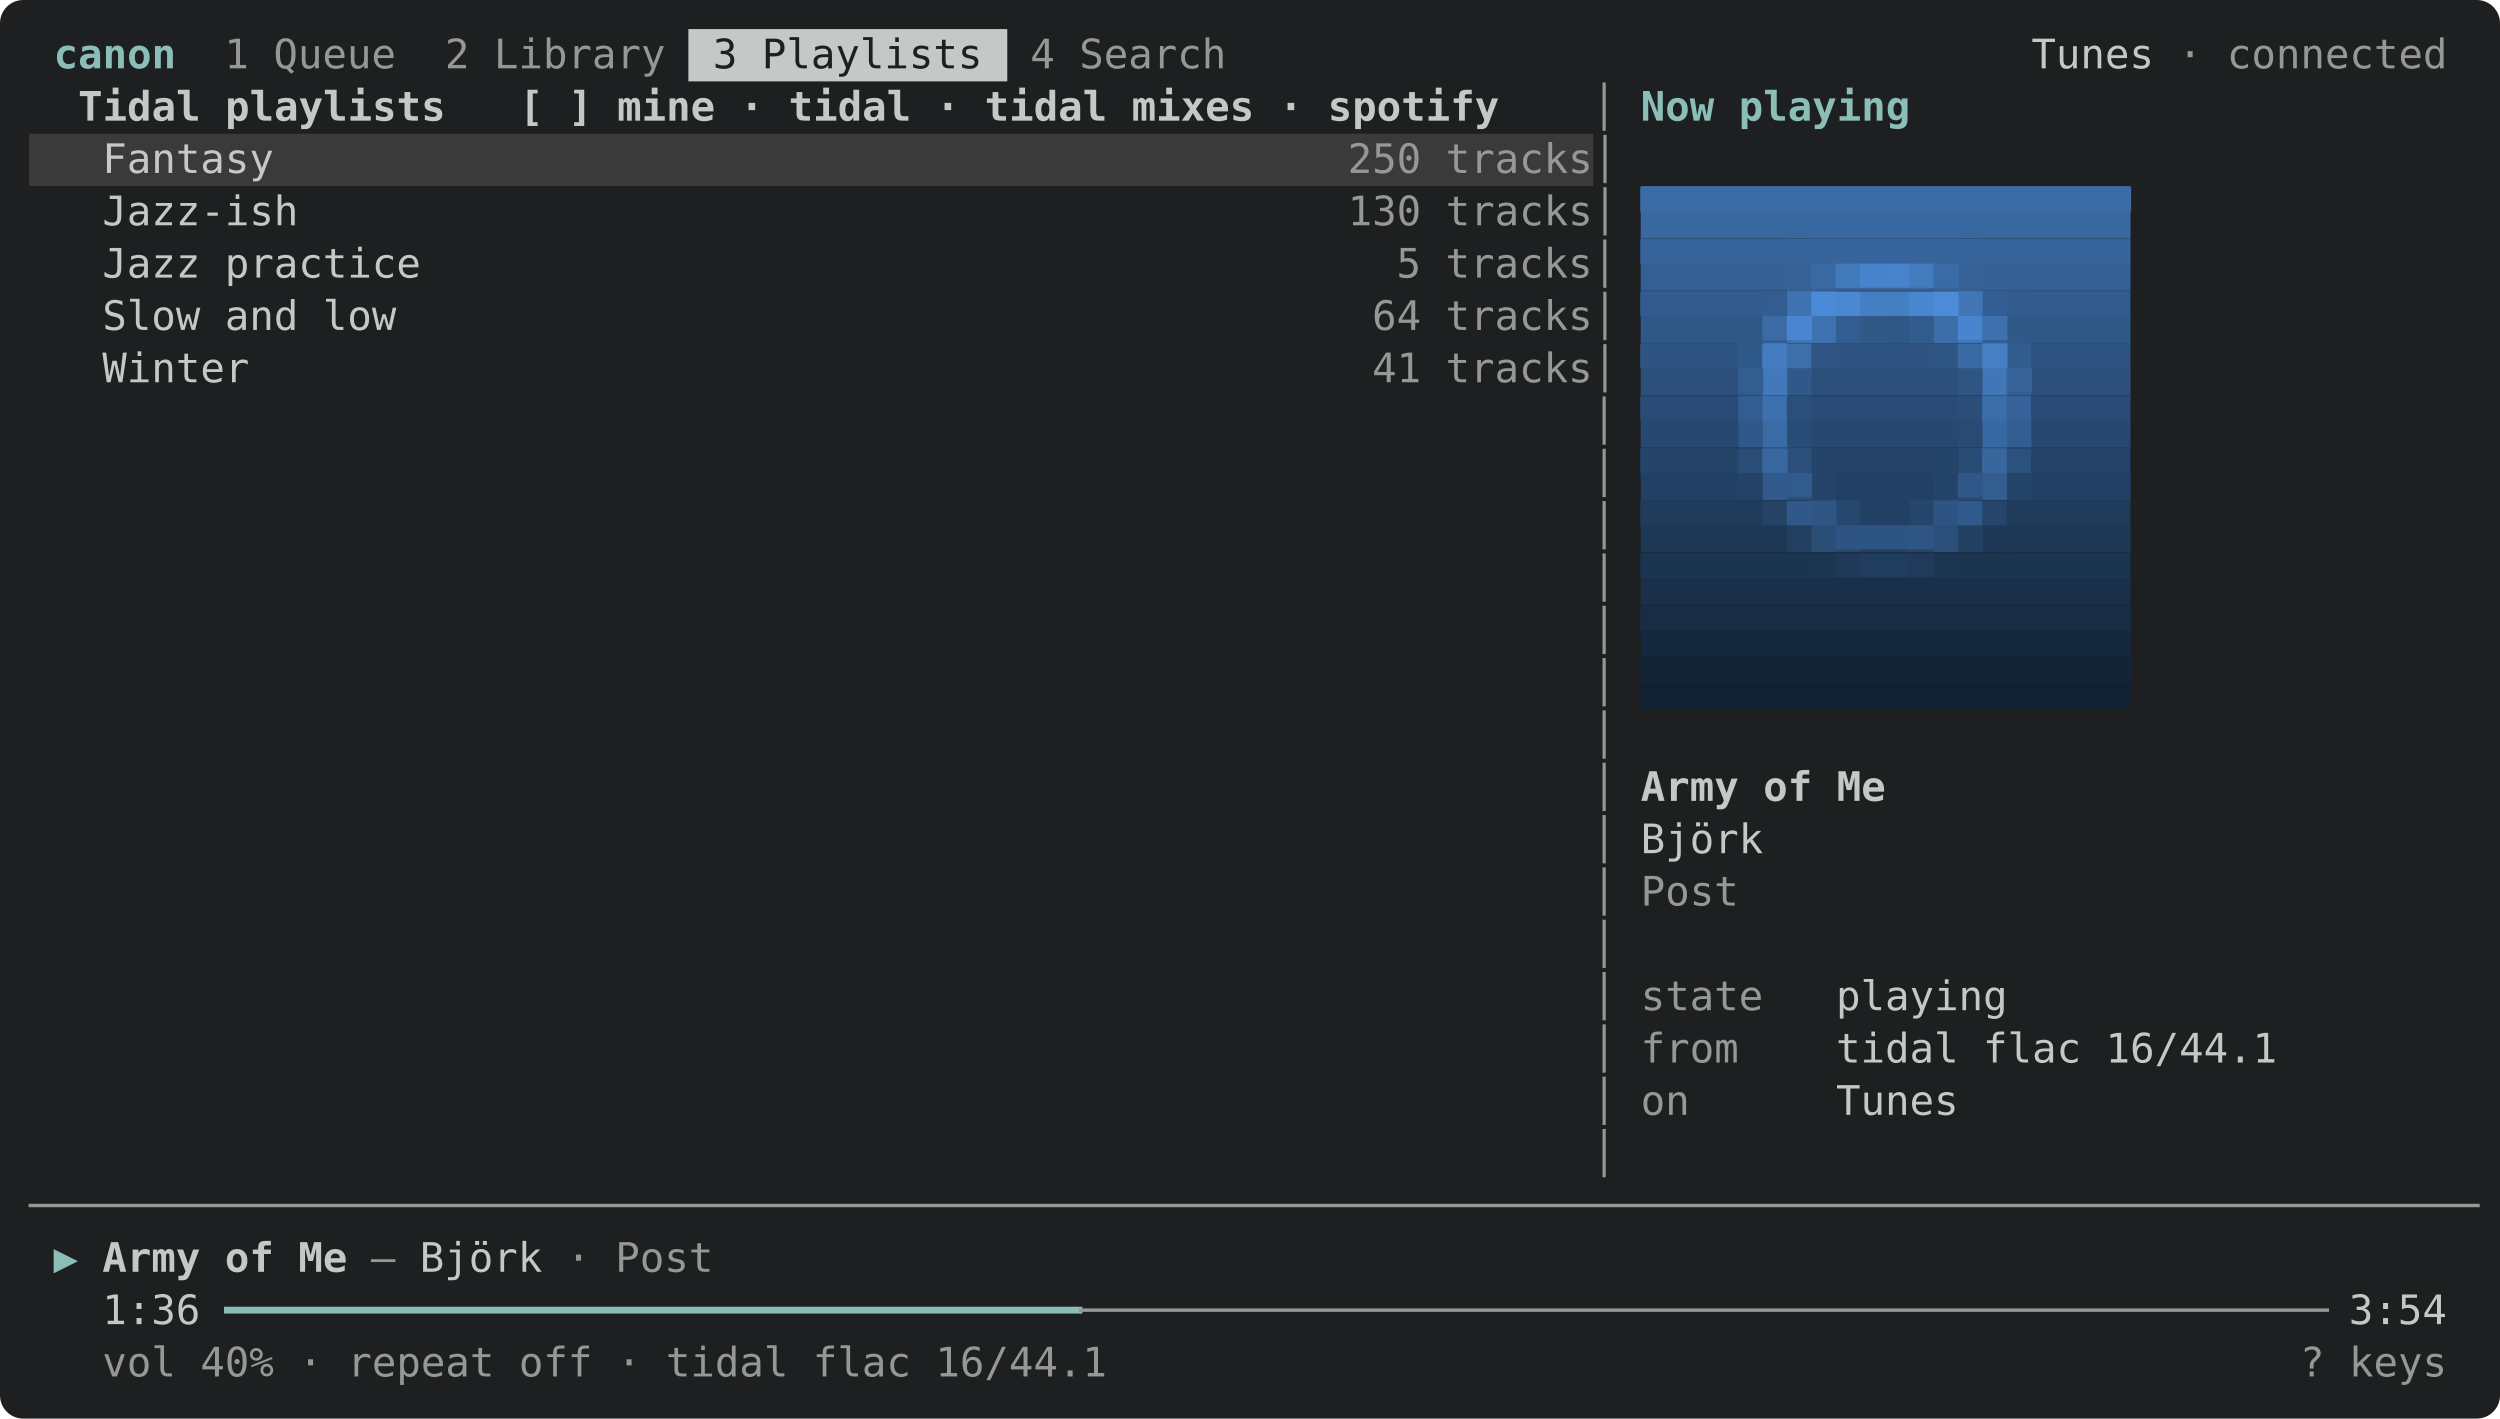
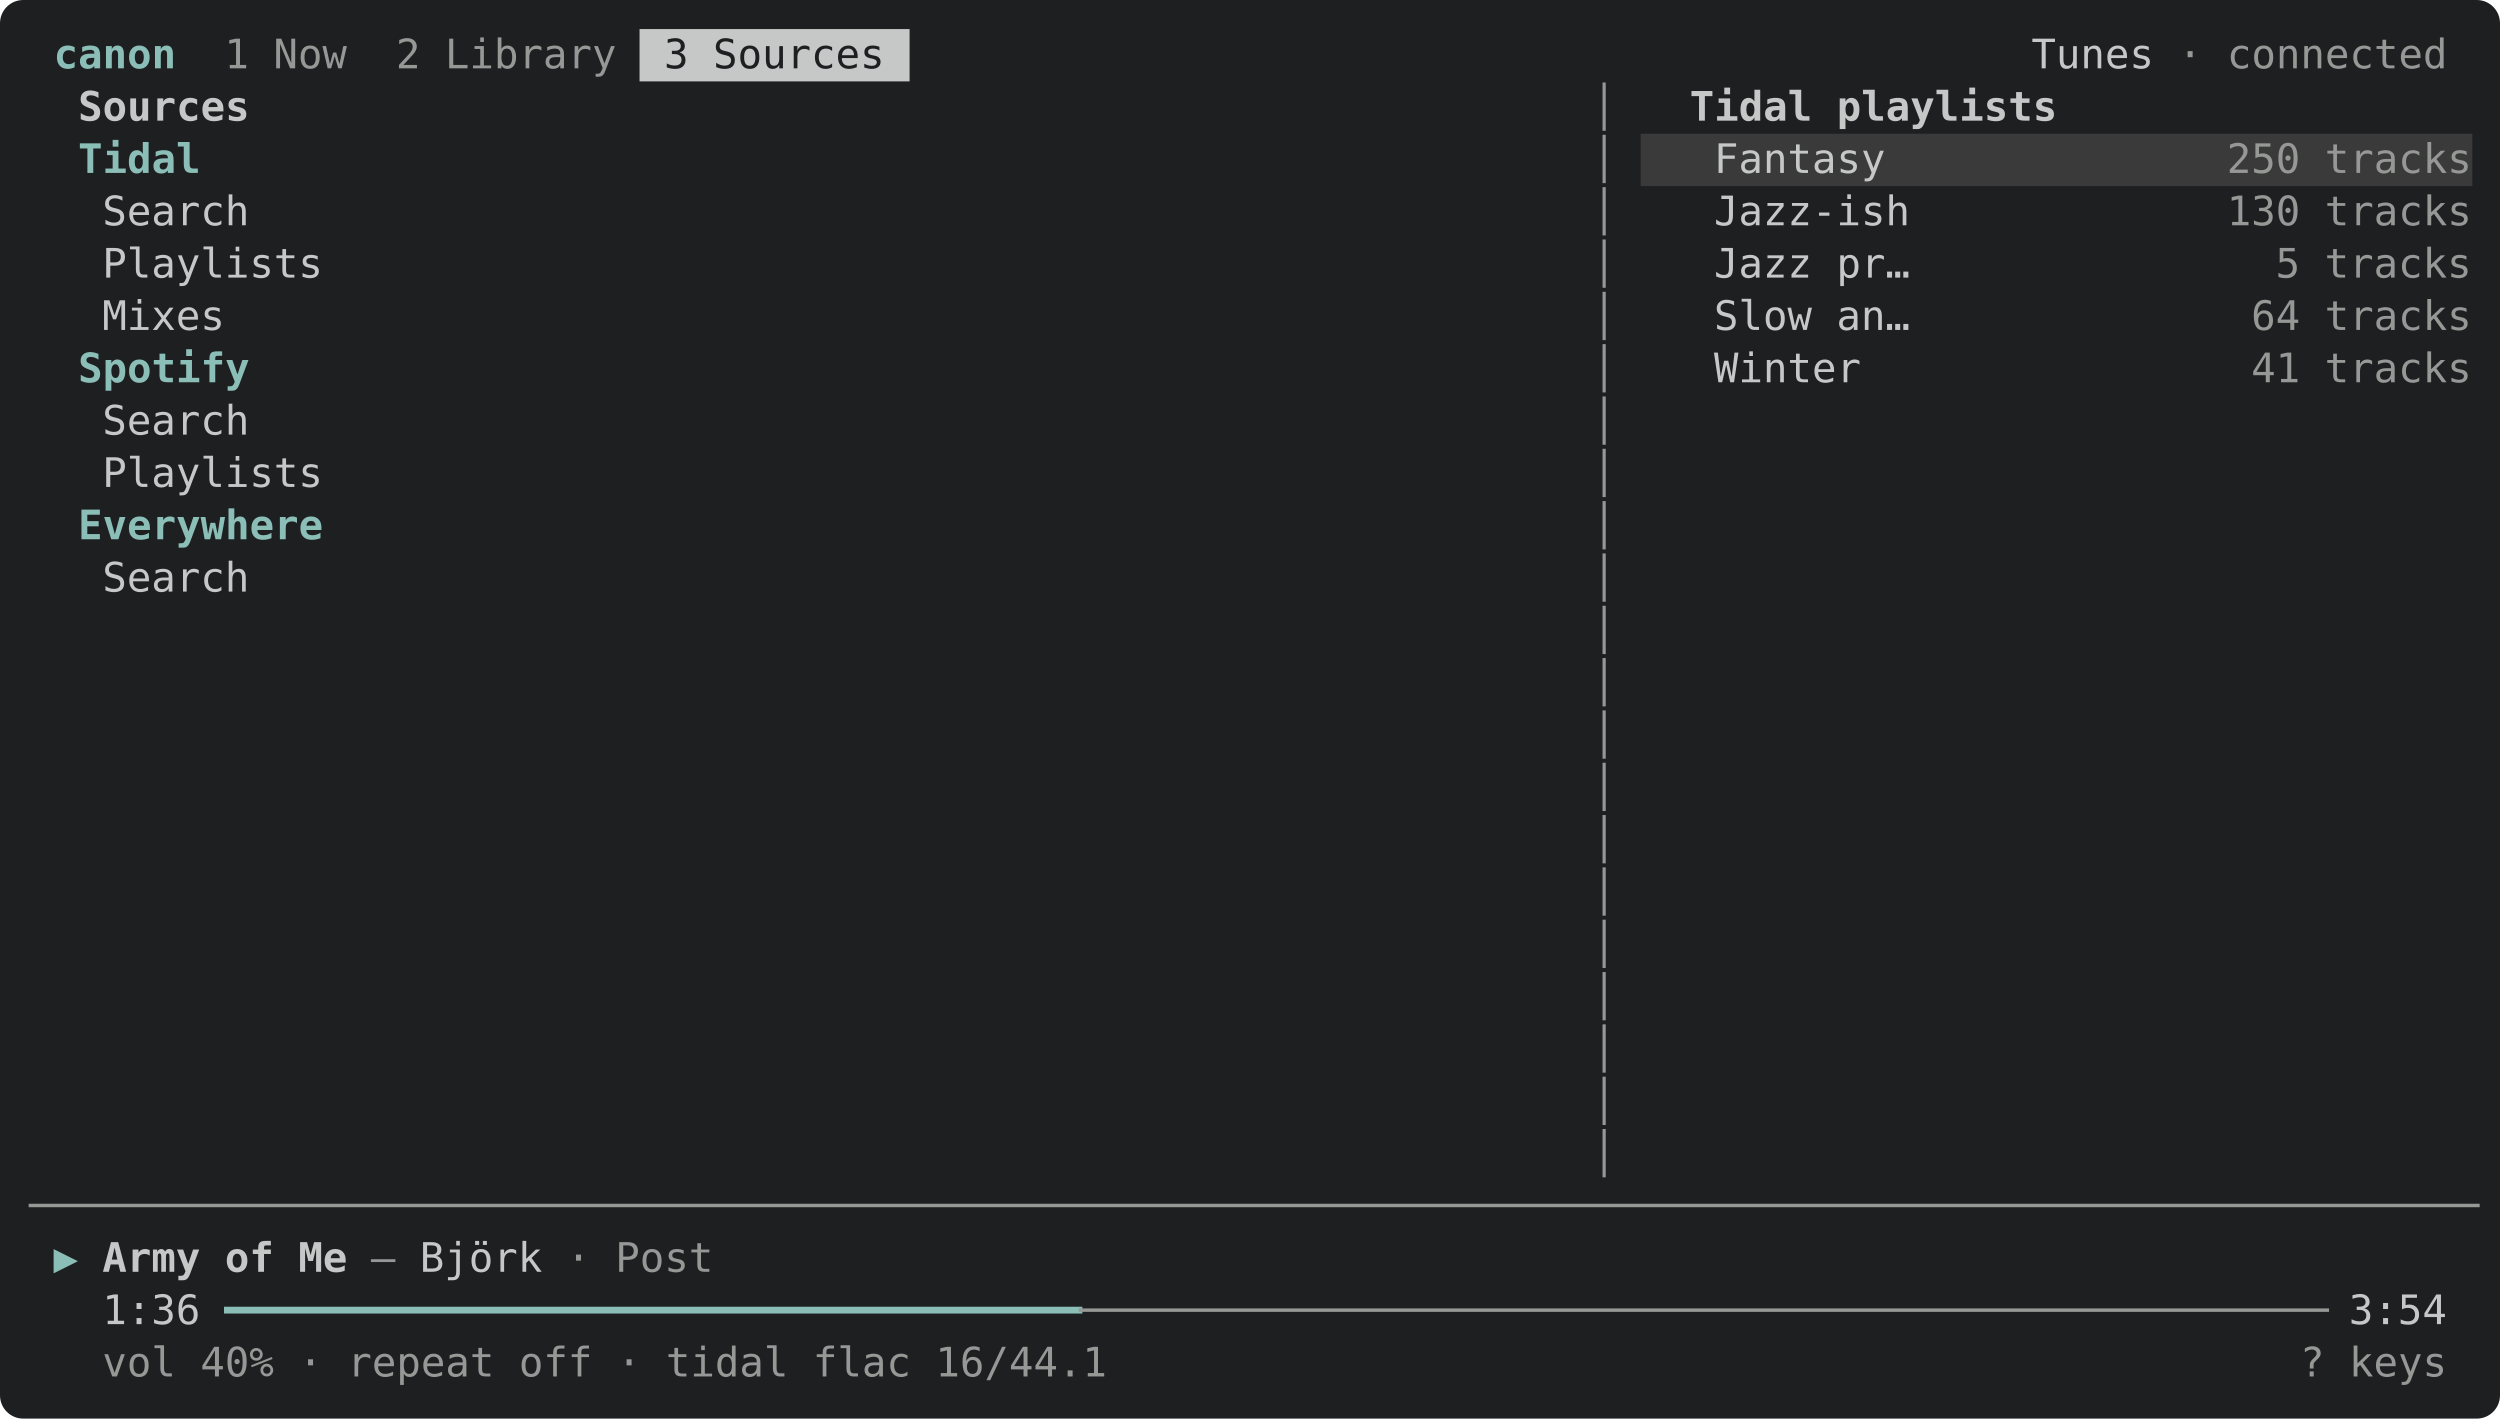
<svg xmlns="http://www.w3.org/2000/svg" width="860" height="488" viewBox="0 0 860 488" font-family="ui-monospace,'SF Mono','DejaVu Sans Mono',Menlo,Consolas,monospace" font-size="14">
  <style>
text{white-space:pre}
.b0{fill:#c5c8c6}
.b1{fill:#3a3a3a}
- .b2{fill:#3968a0}
- .b3{fill:#356095}
- .b4{fill:#356196}
- .b5{fill:#37649b}
- .b6{fill:#37649c}
- .b7{fill:#356197}
- .b8{fill:#2f5886}
- .b9{fill:#2f5887}
- .b10{fill:#335d91}
- .b11{fill:#3e72b0}
- .b12{fill:#3e71af}
- .b13{fill:#335d90}
- .b14{fill:#305987}
- .b15{fill:#305887}
- .b16{fill:#325c8d}
- .b17{fill:#3b6da8}
- .b18{fill:#4076b6}
- .b19{fill:#335e93}
- .b20{fill:#305988}
- .b21{fill:#2d4f7c}
- .b22{fill:#2f5988}
- .b23{fill:#4179ba}
- .b24{fill:#305888}
- .b25{fill:#2f5583}
- .b26{fill:#4177b7}
- .b27{fill:#325c8e}
- .b28{fill:#274871}
- .b29{fill:#305889}
- .b30{fill:#3a6ba5}
- .b31{fill:#294c76}
- .b32{fill:#284a73}
- .b33{fill:#3868a1}
- .b34{fill:#224064}
- .b35{fill:#234266}
- .b36{fill:#31598b}
- .b37{fill:#2b4f79}
- .b38{fill:#24446a}
- .b39{fill:#234368}
- .b40{fill:#284c74}
- .b41{fill:#335d8f}
- .b42{fill:#244468}
- .b43{fill:#1e3956}
- .b44{fill:#223f5f}
- .b45{fill:#2b4e77}
- .b46{fill:#26476e}
- .b47{fill:#26456c}
- .b48{fill:#2c4f7a}
- .b49{fill:#224062}
- .b50{fill:#1e3957}
- .b51{fill:#1a2f4a}
- .b52{fill:#16283e}
- .b53{fill:#112131}
.s0{fill:#8abeb7;font-weight:bold}
.s1{fill:#969896}
.s2{fill:#1d1f21}
.s3{font-weight:bold}
- .s4{fill:#3b6ca5}
- .s5{fill:#37649b}
- .s6{fill:#396aa3}
- .s7{fill:#427abc}
- .s8{fill:#4783ca}
- .s9{fill:#4883cb}
- .s10{fill:#437bbf}
- .s11{fill:#3a6ba6}
- .s12{fill:#325b8f}
- .s13{fill:#3a6ba4}
- .s14{fill:#4986cf}
- .s15{fill:#4b8ad6}
- .s16{fill:#4a88d1}
- .s17{fill:#457fc3}
- .s18{fill:#4986d0}
- .s19{fill:#4b8bd7}
- .s20{fill:#4985ce}
- .s21{fill:#3d70ac}
- .s22{fill:#2f5481}
- .s23{fill:#2e5481}
- .s24{fill:#335e91}
- .s25{fill:#447cbf}
- .s26{fill:#3d6fab}
- .s27{fill:#305583}
- .s28{fill:#2f5582}
- .s29{fill:#3a6aa3}
- .s30{fill:#467fc3}
- .s31{fill:#366399}
- .s32{fill:#2a4b76}
- .s33{fill:#335d90}
- .s34{fill:#3d70ae}
- .s35{fill:#2b4e7b}
- .s36{fill:#2b4d78}
- .s37{fill:#3b6da8}
- .s38{fill:#366299}
- .s39{fill:#24446a}
- .s40{fill:#2a4d78}
- .s41{fill:#3967a0}
- .s42{fill:#315b8c}
- .s43{fill:#2f5888}
- .s44{fill:#38679e}
- .s45{fill:#2c517e}
- .s46{fill:#1f3c5c}
- .s47{fill:#254267}
- .s48{fill:#31588a}
- .s49{fill:#2f5685}
- .s50{fill:#2f5483}
- .s51{fill:#2d5583}
- .s52{fill:#2e5583}
- .s53{fill:#2e5483}
- .s54{fill:#315a8c}
- .s55{fill:#26456b}
- .s56{fill:#203c5c}
- .s57{fill:#1b3550}
- .s58{fill:#1c3652}
- .s59{fill:#203959}
- .s60{fill:#203c5e}
- .s61{fill:#203d5e}
- .s62{fill:#1f3a5b}
- .s63{fill:#182c45}
- .s64{fill:#132436}
- .s65{fill:#8abeb7}
+ .s4{fill:#8abeb7}
</style>
  <rect x="0" y="0" width="860" height="488" rx="8" fill="#1d1f21" />
-   <rect class="b0" x="236.8" y="10.0" width="109.7" height="18.0" />
-   <rect class="b1" x="10.0" y="46.0" width="538.1" height="18.0" />
-   <rect class="b2" x="564.4" y="64.0" width="168.5" height="18.0" />
-   <rect class="b3" x="564.4" y="82.0" width="50.9" height="18.0" />
-   <rect class="b4" x="614.8" y="82.0" width="8.9" height="18.0" />
-   <rect class="b5" x="623.2" y="82.0" width="17.3" height="18.0" />
-   <rect class="b6" x="640.0" y="82.0" width="17.3" height="18.0" />
-   <rect class="b5" x="656.8" y="82.0" width="17.3" height="18.0" />
-   <rect class="b7" x="673.6" y="82.0" width="8.9" height="18.0" />
-   <rect class="b3" x="682.0" y="82.0" width="50.9" height="18.0" />
-   <rect class="b8" x="564.4" y="100.0" width="34.1" height="18.0" />
-   <rect class="b9" x="598.0" y="100.0" width="8.9" height="18.0" />
-   <rect class="b10" x="606.4" y="100.0" width="8.9" height="18.0" />
-   <rect class="b11" x="614.8" y="100.0" width="8.9" height="18.0" />
-   <rect class="b12" x="623.2" y="100.0" width="8.9" height="18.0" />
-   <rect class="b13" x="631.6" y="100.0" width="8.9" height="18.0" />
-   <rect class="b14" x="640.0" y="100.0" width="8.9" height="18.0" />
-   <rect class="b15" x="648.4" y="100.0" width="8.9" height="18.0" />
-   <rect class="b16" x="656.8" y="100.0" width="8.9" height="18.0" />
-   <rect class="b17" x="665.2" y="100.0" width="8.9" height="18.0" />
-   <rect class="b18" x="673.6" y="100.0" width="8.9" height="18.0" />
-   <rect class="b19" x="682.0" y="100.0" width="8.9" height="18.0" />
-   <rect class="b20" x="690.4" y="100.0" width="8.9" height="18.0" />
-   <rect class="b8" x="698.8" y="100.0" width="34.1" height="18.0" />
-   <rect class="b21" x="564.4" y="118.0" width="34.1" height="18.0" />
-   <rect class="b22" x="598.0" y="118.0" width="8.9" height="18.0" />
-   <rect class="b23" x="606.4" y="118.0" width="8.9" height="18.0" />
-   <rect class="b24" x="614.8" y="118.0" width="8.9" height="18.0" />
-   <rect class="b21" x="623.2" y="118.0" width="50.9" height="18.0" />
-   <rect class="b25" x="673.6" y="118.0" width="8.9" height="18.0" />
-   <rect class="b26" x="682.0" y="118.0" width="8.9" height="18.0" />
-   <rect class="b27" x="690.4" y="118.0" width="8.9" height="18.0" />
-   <rect class="b21" x="698.8" y="118.0" width="34.1" height="18.0" />
-   <rect class="b28" x="564.4" y="136.0" width="34.1" height="18.0" />
-   <rect class="b29" x="598.0" y="136.0" width="8.9" height="18.0" />
-   <rect class="b30" x="606.4" y="136.0" width="8.9" height="18.0" />
-   <rect class="b31" x="614.8" y="136.0" width="8.9" height="18.0" />
-   <rect class="b28" x="623.2" y="136.0" width="50.9" height="18.0" />
-   <rect class="b32" x="673.6" y="136.0" width="8.9" height="18.0" />
-   <rect class="b33" x="682.0" y="136.0" width="8.9" height="18.0" />
-   <rect class="b13" x="690.4" y="136.0" width="8.9" height="18.0" />
-   <rect class="b28" x="698.8" y="136.0" width="34.1" height="18.0" />
-   <rect class="b34" x="564.4" y="154.0" width="34.1" height="18.0" />
-   <rect class="b35" x="598.0" y="154.0" width="8.9" height="18.0" />
-   <rect class="b36" x="606.4" y="154.0" width="8.9" height="18.0" />
-   <rect class="b37" x="614.8" y="154.0" width="8.9" height="18.0" />
-   <rect class="b38" x="623.2" y="154.0" width="8.9" height="18.0" />
-   <rect class="b34" x="631.6" y="154.0" width="34.1" height="18.0" />
-   <rect class="b39" x="665.2" y="154.0" width="8.9" height="18.0" />
-   <rect class="b40" x="673.6" y="154.0" width="8.9" height="18.0" />
-   <rect class="b41" x="682.0" y="154.0" width="8.9" height="18.0" />
-   <rect class="b42" x="690.4" y="154.0" width="8.9" height="18.0" />
-   <rect class="b34" x="698.8" y="154.0" width="34.1" height="18.0" />
-   <rect class="b43" x="564.4" y="172.0" width="50.9" height="18.0" />
-   <rect class="b44" x="614.8" y="172.0" width="8.9" height="18.0" />
-   <rect class="b45" x="623.2" y="172.0" width="8.9" height="18.0" />
-   <rect class="b46" x="631.6" y="172.0" width="8.9" height="18.0" />
-   <rect class="b34" x="640.0" y="172.0" width="17.3" height="18.0" />
-   <rect class="b47" x="656.8" y="172.0" width="8.9" height="18.0" />
-   <rect class="b48" x="665.2" y="172.0" width="8.9" height="18.0" />
-   <rect class="b49" x="673.6" y="172.0" width="8.9" height="18.0" />
-   <rect class="b50" x="682.0" y="172.0" width="8.9" height="18.0" />
-   <rect class="b43" x="690.4" y="172.0" width="42.5" height="18.0" />
-   <rect class="b51" x="564.4" y="190.0" width="168.5" height="18.0" />
-   <rect class="b52" x="564.4" y="208.0" width="168.5" height="18.0" />
-   <rect class="b53" x="564.4" y="226.0" width="168.5" height="18.0" />
+   <rect class="b0" x="220.0" y="10.0" width="92.9" height="18.0" />
+   <rect class="b1" x="564.4" y="46.0" width="286.1" height="18.0" />
  <g fill="#c5c8c6">
    <text xml:space="preserve" y="23.5">
      <tspan x="10.0" class="s0"> canon</tspan>
-       <tspan x="77.2" class="s1">1 Queue  2 Library</tspan>
-       <tspan x="236.8" class="s2"> 3 Playlists</tspan>
-       <tspan x="354.4" class="s1">4 Search</tspan>
+       <tspan x="77.2" class="s1">1 Now  2 Library</tspan>
+       <tspan x="220.0" class="s2"> 3 Sources</tspan>
      <tspan x="698.8">Tunes</tspan>
      <tspan x="749.2" class="s1">· connected</tspan>
    </text>
    <text xml:space="preserve" y="41.5">
-       <tspan x="10.0" class="s3">  Tidal playlists   [ ] mine · tidal · tidal mixes · spotify</tspan>
+       <tspan x="10.0" class="s3">  Sources</tspan>
      <tspan x="547.6" class="s1">│</tspan>
-       <tspan x="564.4" class="s0">Now playing</tspan>
+       <tspan x="564.4" class="s3">  Tidal playlists</tspan>
    </text>
    <text xml:space="preserve" y="59.5">
-       <tspan x="35.2">Fantasy</tspan>
-       <tspan x="463.6" class="s1">250 tracks│</tspan>
+       <tspan x="10.0" class="s0">  Tidal</tspan>
+       <tspan x="547.6" class="s1">│</tspan>
+       <tspan x="589.6">Fantasy</tspan>
+       <tspan x="766.0" class="s1">250 tracks</tspan>
    </text>
    <text xml:space="preserve" y="77.5">
-       <tspan x="35.2">Jazz-ish</tspan>
-       <tspan x="463.6" class="s1">130 tracks│</tspan>
-       <tspan x="564.4" class="s4">▀▀▀▀▀▀▀▀▀▀▀▀▀▀▀▀▀▀▀▀</tspan>
+       <tspan x="35.2">Search</tspan>
+       <tspan x="547.6" class="s1">│</tspan>
+       <tspan x="589.6">Jazz-ish</tspan>
+       <tspan x="766.0" class="s1">130 tracks</tspan>
    </text>
    <text xml:space="preserve" y="95.5">
-       <tspan x="35.2">Jazz practice</tspan>
-       <tspan x="480.4" class="s1">5 tracks│</tspan>
-       <tspan x="564.4" class="s5">▀▀▀▀▀▀▀</tspan>
-       <tspan x="623.2" class="s6">▄</tspan>
-       <tspan x="631.6" class="s7">▄</tspan>
-       <tspan x="640.0" class="s8">▄</tspan>
-       <tspan x="648.4" class="s9">▄</tspan>
-       <tspan x="656.8" class="s10">▄</tspan>
-       <tspan x="665.2" class="s11">▄</tspan>
-       <tspan x="673.6" class="s5">▀▀▀▀▀▀▀</tspan>
+       <tspan x="35.2">Playlists</tspan>
+       <tspan x="547.6" class="s1">│</tspan>
+       <tspan x="589.6">Jazz pr…</tspan>
+       <tspan x="782.8" class="s1">5 tracks</tspan>
    </text>
    <text xml:space="preserve" y="113.5">
-       <tspan x="35.2">Slow and low</tspan>
-       <tspan x="472.0" class="s1">64 tracks│</tspan>
-       <tspan x="564.4" class="s12">▀▀▀▀▀</tspan>
-       <tspan x="606.4" class="s13">▄</tspan>
-       <tspan x="614.8" class="s14">▄</tspan>
-       <tspan x="623.2" class="s15">▀</tspan>
-       <tspan x="631.6" class="s16">▀</tspan>
-       <tspan x="640.0" class="s17">▀▀</tspan>
-       <tspan x="656.8" class="s18">▀</tspan>
-       <tspan x="665.2" class="s19">▀</tspan>
-       <tspan x="673.6" class="s20">▄</tspan>
-       <tspan x="682.0" class="s21">▄</tspan>
-       <tspan x="690.4" class="s12">▀▀▀▀▀</tspan>
+       <tspan x="35.2">Mixes</tspan>
+       <tspan x="547.6" class="s1">│</tspan>
+       <tspan x="589.6">Slow an…</tspan>
+       <tspan x="774.4" class="s1">64 tracks</tspan>
    </text>
    <text xml:space="preserve" y="131.5">
-       <tspan x="35.2">Winter</tspan>
-       <tspan x="472.0" class="s1">41 tracks│</tspan>
-       <tspan x="564.4" class="s22">▀▀▀</tspan>
-       <tspan x="589.6" class="s23">▀</tspan>
-       <tspan x="598.0" class="s24">▄</tspan>
-       <tspan x="606.4" class="s25">▀</tspan>
-       <tspan x="614.8" class="s26">▀</tspan>
-       <tspan x="623.2" class="s27">▀</tspan>
-       <tspan x="631.6" class="s22">▀▀▀▀</tspan>
-       <tspan x="665.2" class="s28">▀</tspan>
-       <tspan x="673.6" class="s29">▀</tspan>
-       <tspan x="682.0" class="s30">▀</tspan>
-       <tspan x="690.4" class="s31">▄</tspan>
-       <tspan x="698.8" class="s22">▀▀▀▀</tspan>
+       <tspan x="10.0" class="s0">  Spotify</tspan>
+       <tspan x="547.6" class="s1">│</tspan>
+       <tspan x="589.6">Winter</tspan>
+       <tspan x="774.4" class="s1">41 tracks</tspan>
    </text>
    <text xml:space="preserve" y="149.5">
+       <tspan x="35.2">Search</tspan>
      <tspan x="547.6" class="s1">│</tspan>
-       <tspan x="564.4" class="s32">▀▀▀▀</tspan>
-       <tspan x="598.0" class="s33">▀</tspan>
-       <tspan x="606.4" class="s34">▀</tspan>
-       <tspan x="614.8" class="s35">▀</tspan>
-       <tspan x="623.2" class="s32">▀▀▀▀▀▀</tspan>
-       <tspan x="673.6" class="s36">▀</tspan>
-       <tspan x="682.0" class="s37">▀</tspan>
-       <tspan x="690.4" class="s38">▀</tspan>
-       <tspan x="698.8" class="s32">▀▀▀▀</tspan>
    </text>
    <text xml:space="preserve" y="167.5">
+       <tspan x="35.2">Playlists</tspan>
      <tspan x="547.6" class="s1">│</tspan>
-       <tspan x="564.4" class="s39">▀▀▀▀</tspan>
-       <tspan x="598.0" class="s40">▀</tspan>
-       <tspan x="606.4" class="s41">▀</tspan>
-       <tspan x="614.8" class="s42">▄</tspan>
-       <tspan x="631.6" class="s39">▀▀▀▀▀</tspan>
-       <tspan x="673.6" class="s43">▄</tspan>
-       <tspan x="682.0" class="s44">▀</tspan>
-       <tspan x="690.4" class="s45">▀</tspan>
-       <tspan x="698.8" class="s39">▀▀▀▀</tspan>
    </text>
    <text xml:space="preserve" y="185.5">
+       <tspan x="10.0" class="s0">  Everywhere</tspan>
      <tspan x="547.6" class="s1">│</tspan>
-       <tspan x="564.4" class="s46">▀▀▀▀▀</tspan>
-       <tspan x="606.4" class="s47">▀</tspan>
-       <tspan x="614.8" class="s48">▀</tspan>
-       <tspan x="623.2" class="s49">▀</tspan>
-       <tspan x="631.6" class="s50">▄</tspan>
-       <tspan x="640.0" class="s51">▄▄</tspan>
-       <tspan x="656.8" class="s52">▄</tspan>
-       <tspan x="665.2" class="s53">▀</tspan>
-       <tspan x="673.6" class="s54">▀</tspan>
-       <tspan x="682.0" class="s55">▀</tspan>
-       <tspan x="690.4" class="s56">▀</tspan>
-       <tspan x="698.8" class="s46">▀▀▀▀</tspan>
    </text>
    <text xml:space="preserve" y="203.5">
+       <tspan x="35.2">Search</tspan>
      <tspan x="547.6" class="s1">│</tspan>
-       <tspan x="564.4" class="s57">▀▀▀▀▀▀▀</tspan>
-       <tspan x="623.2" class="s58">▀</tspan>
-       <tspan x="631.6" class="s59">▀</tspan>
-       <tspan x="640.0" class="s60">▀</tspan>
-       <tspan x="648.4" class="s61">▀</tspan>
-       <tspan x="656.8" class="s62">▀</tspan>
-       <tspan x="665.2" class="s58">▀</tspan>
-       <tspan x="673.6" class="s57">▀▀▀▀▀▀▀</tspan>
    </text>
    <text xml:space="preserve" y="221.5">
      <tspan x="547.6" class="s1">│</tspan>
-       <tspan x="564.4" class="s63">▀▀▀▀▀▀▀▀▀▀▀▀▀▀▀▀▀▀▀▀</tspan>
    </text>
    <text xml:space="preserve" y="239.5">
      <tspan x="547.6" class="s1">│</tspan>
-       <tspan x="564.4" class="s64">▀▀▀▀▀▀▀▀▀▀▀▀▀▀▀▀▀▀▀▀</tspan>
    </text>
    <text xml:space="preserve" y="257.5">
      <tspan x="547.6" class="s1">│</tspan>
    </text>
    <text xml:space="preserve" y="275.5">
      <tspan x="547.6" class="s1">│</tspan>
-       <tspan x="564.4" class="s3">Army of Me</tspan>
    </text>
    <text xml:space="preserve" y="293.5">
      <tspan x="547.6" class="s1">│</tspan>
-       <tspan x="564.4">Björk</tspan>
    </text>
    <text xml:space="preserve" y="311.5">
      <tspan x="547.6" class="s1">│</tspan>
-       <tspan x="564.4" class="s1">Post</tspan>
    </text>
    <text xml:space="preserve" y="329.5">
      <tspan x="547.6" class="s1">│</tspan>
    </text>
    <text xml:space="preserve" y="347.5">
      <tspan x="547.6" class="s1">│</tspan>
-       <tspan x="564.4" class="s1">state</tspan>
-       <tspan x="631.6">playing</tspan>
    </text>
    <text xml:space="preserve" y="365.5">
      <tspan x="547.6" class="s1">│</tspan>
-       <tspan x="564.4" class="s1">from</tspan>
-       <tspan x="631.6">tidal flac 16/44.1</tspan>
    </text>
    <text xml:space="preserve" y="383.5">
      <tspan x="547.6" class="s1">│</tspan>
-       <tspan x="564.4" class="s1">on</tspan>
-       <tspan x="631.6">Tunes</tspan>
    </text>
    <text xml:space="preserve" y="401.5">
      <tspan x="547.6" class="s1">│</tspan>
    </text>
    <text xml:space="preserve" y="419.5">
      <tspan x="10.0" class="s1">────────────────────────────────────────────────────────────────────────────────────────────────────</tspan>
    </text>
    <text xml:space="preserve" y="437.5">
-       <tspan x="18.4" class="s65">▶</tspan>
+       <tspan x="18.4" class="s4">▶</tspan>
      <tspan x="35.2" class="s3">Army of Me</tspan>
      <tspan x="127.6" class="s1">—</tspan>
      <tspan x="144.4">Björk</tspan>
      <tspan x="194.8" class="s1">· Post</tspan>
    </text>
    <text xml:space="preserve" y="455.5">
      <tspan x="35.2">1:36</tspan>
-       <tspan x="77.2" class="s65">━━━━━━━━━━━━━━━━━━━━━━━━━━━━━━━━━━━</tspan>
+       <tspan x="77.2" class="s4">━━━━━━━━━━━━━━━━━━━━━━━━━━━━━━━━━━━</tspan>
      <tspan x="371.2" class="s1">───────────────────────────────────────────────────</tspan>
      <tspan x="808.0">3:54</tspan>
    </text>
    <text xml:space="preserve" y="473.5">
      <tspan x="35.2" class="s1">vol 40% · repeat off · tidal flac 16/44.1</tspan>
      <tspan x="791.2" class="s1">? keys</tspan>
    </text>
  </g>
</svg>
